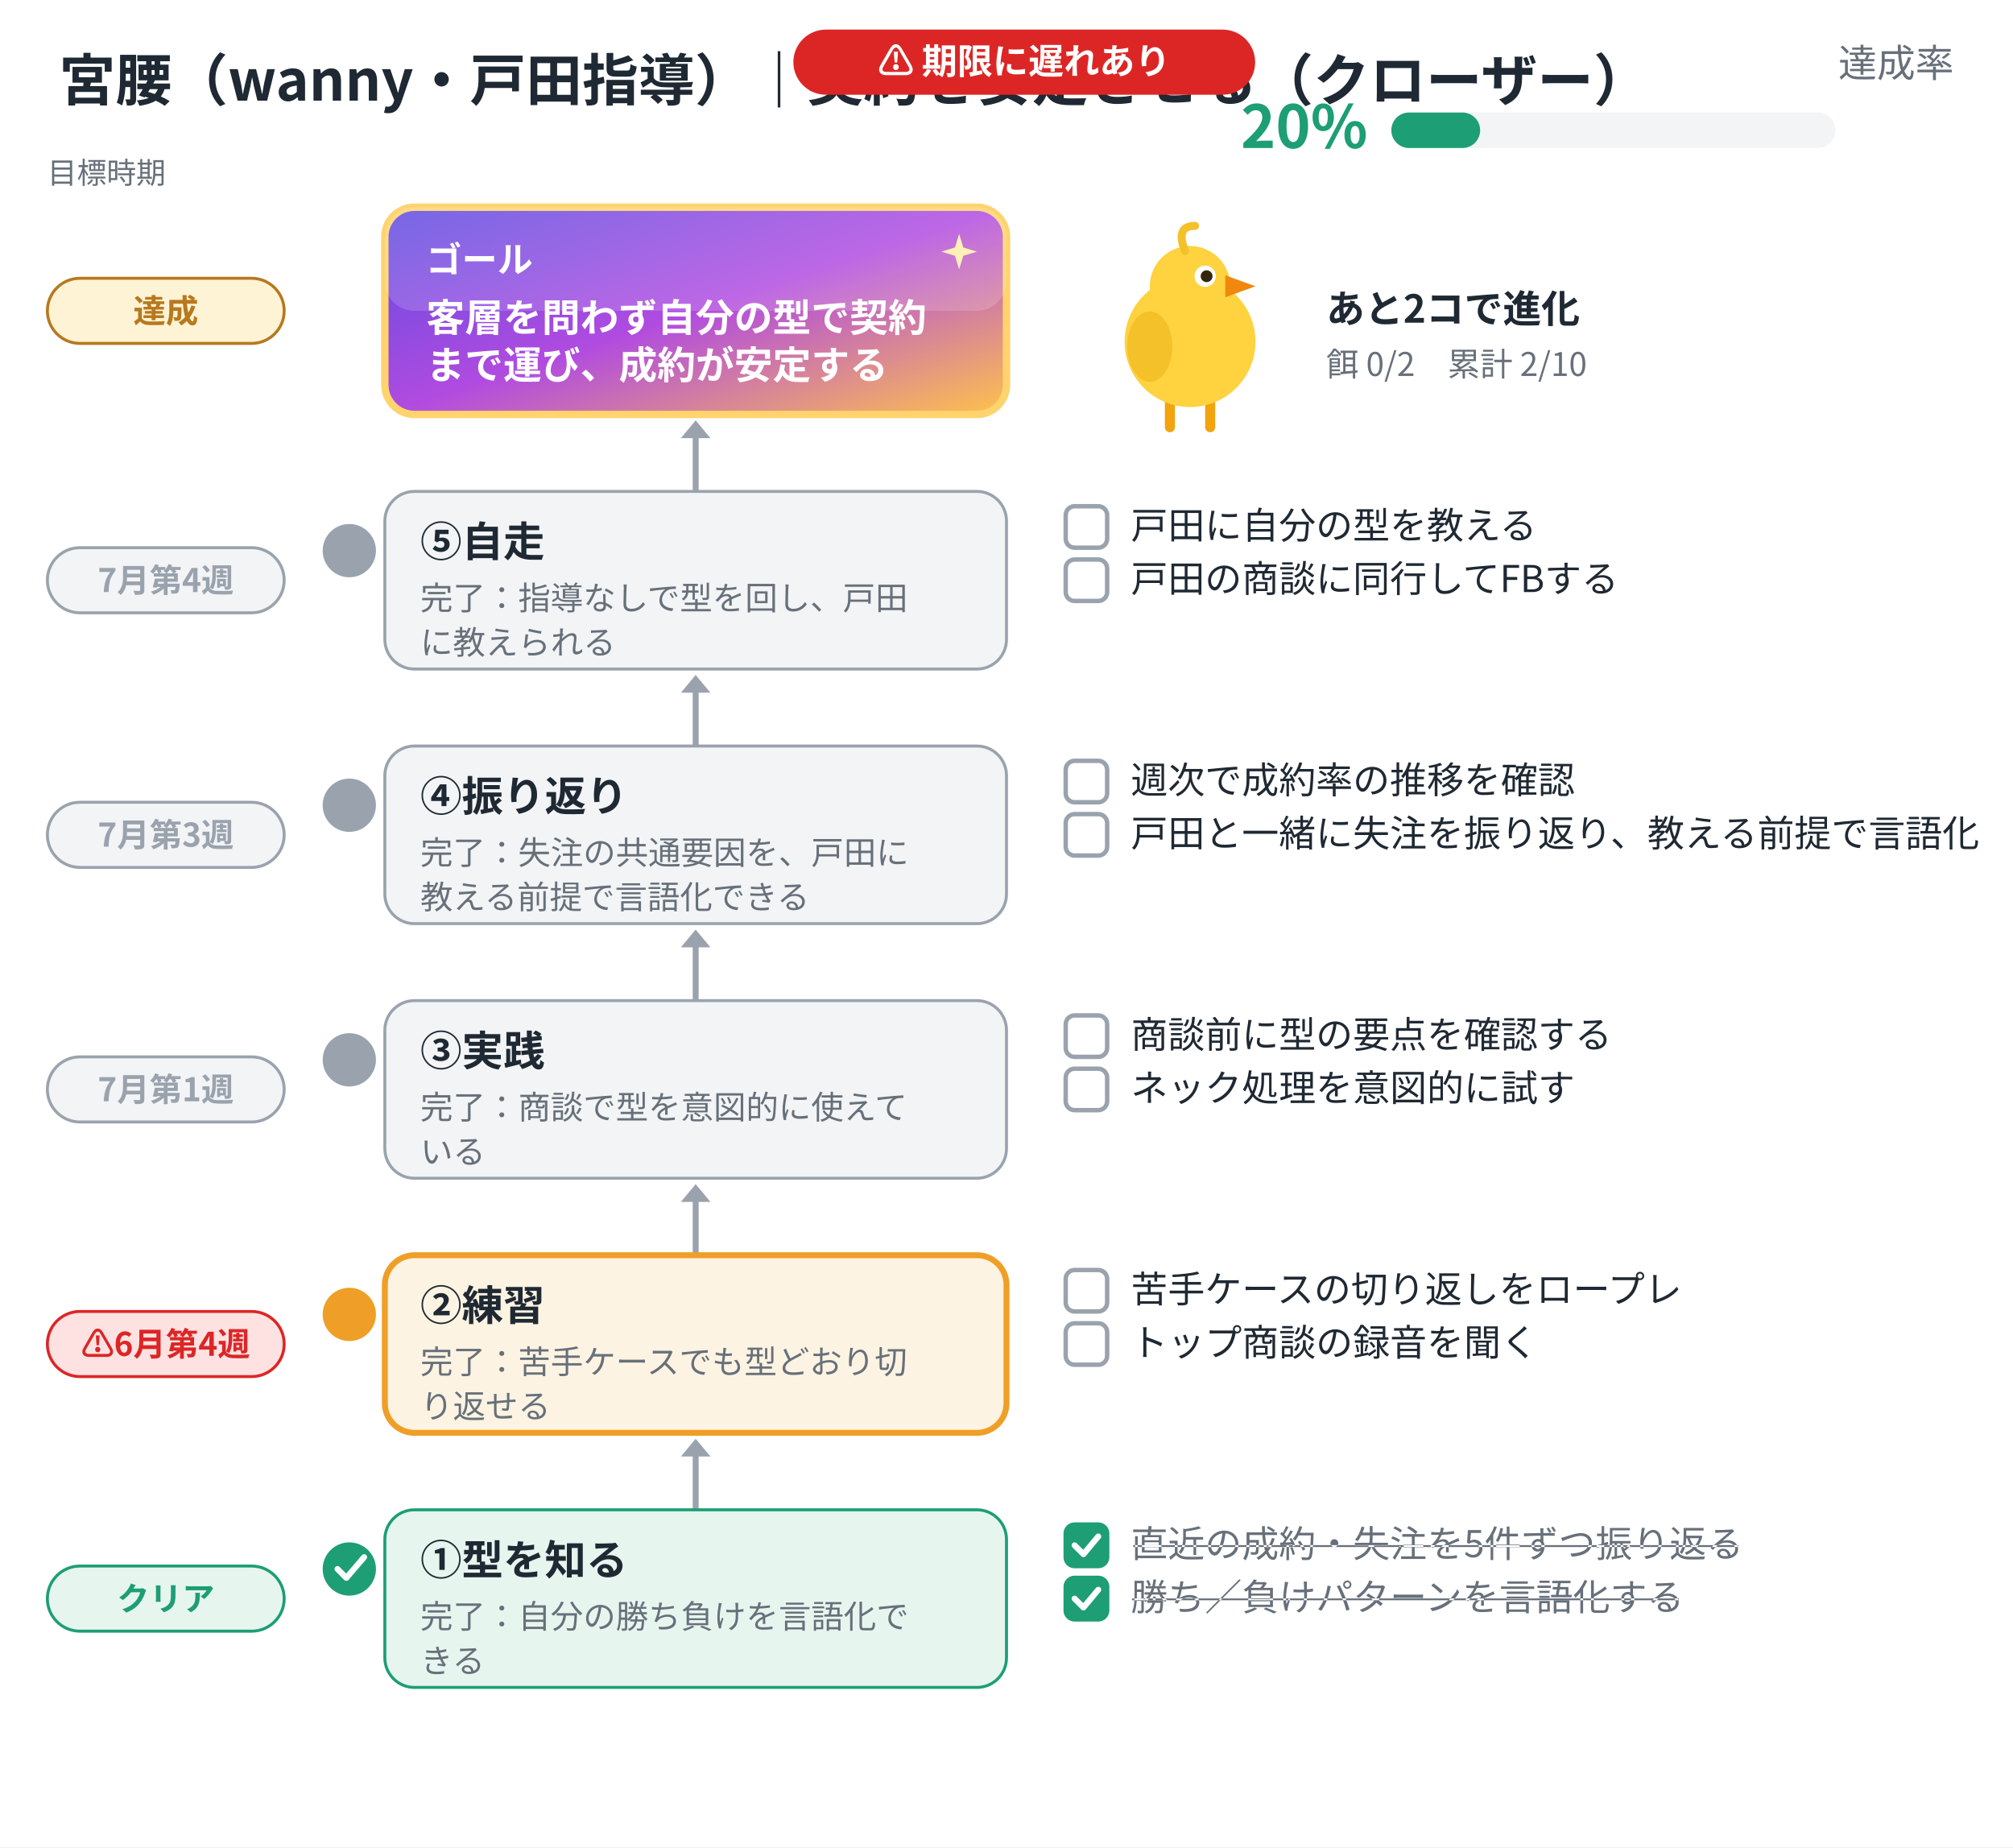
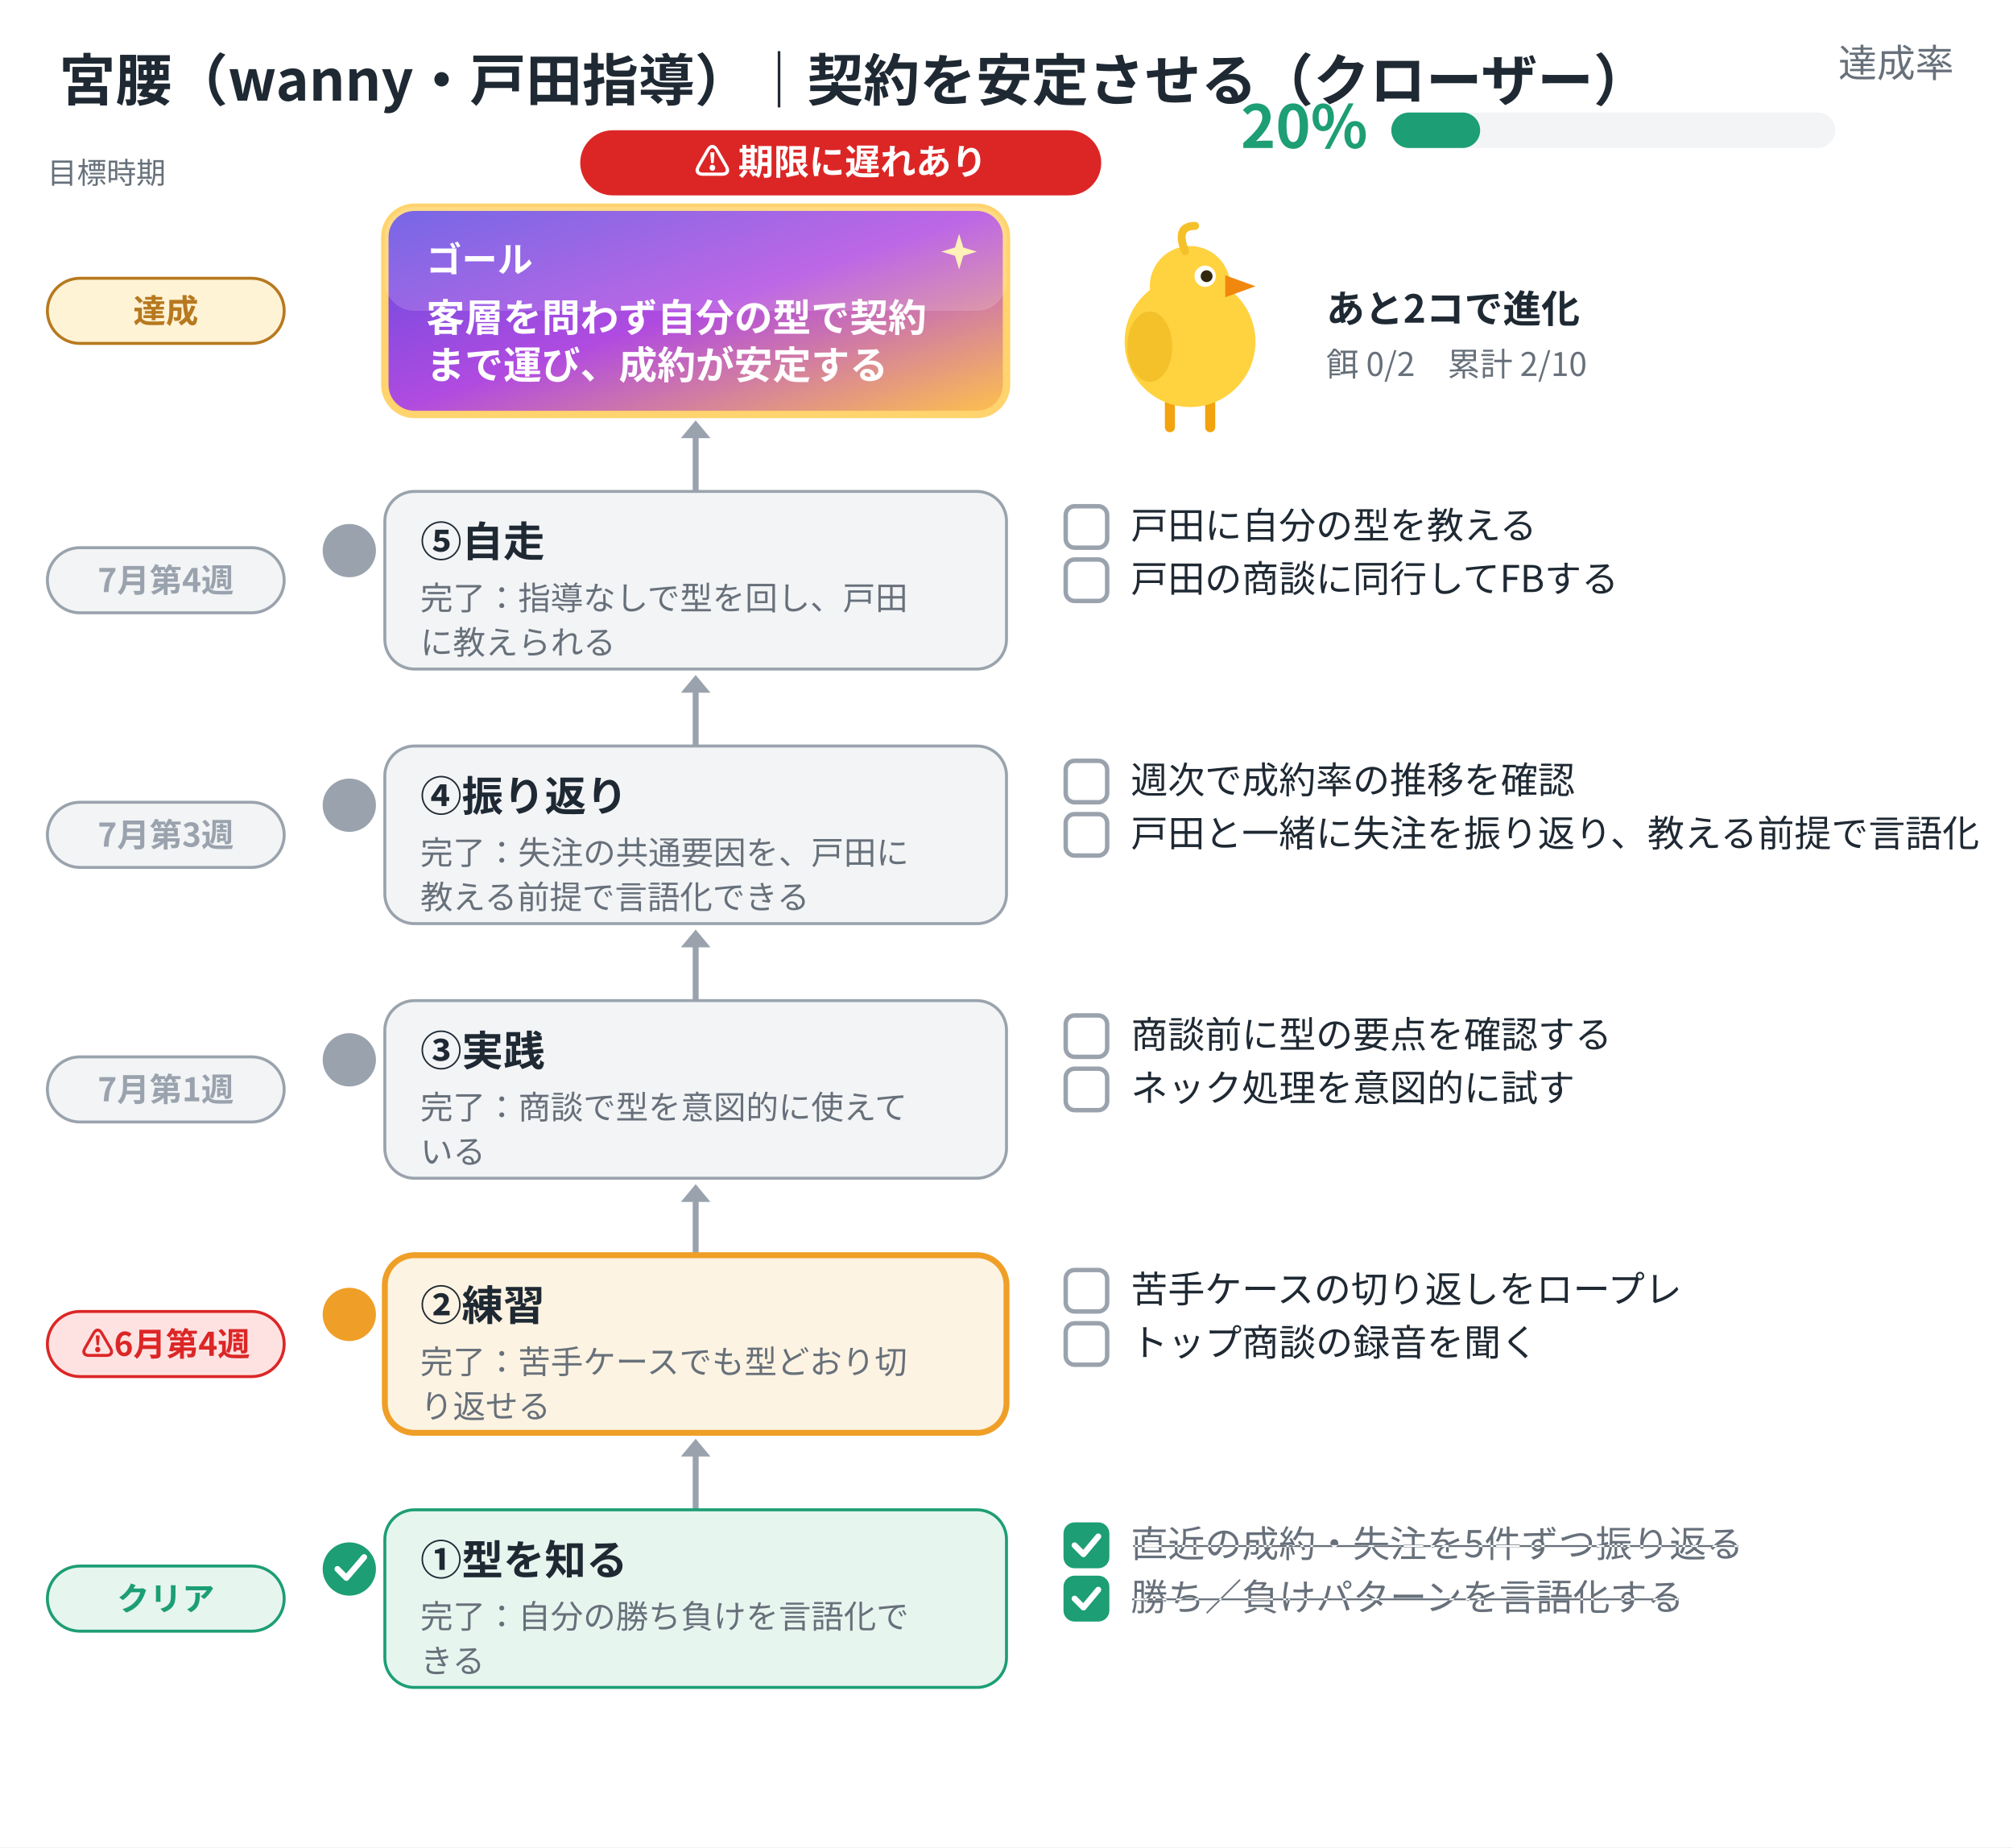
<svg xmlns="http://www.w3.org/2000/svg" viewBox="0 0 680 624" font-family="Hiragino Sans, 'Noto Sans CJK JP', 'Yu Gothic', sans-serif" width="680" height="624">
  <defs>
    <linearGradient id="goalGrad" x1="0" y1="0" x2="1" y2="1">
      <stop offset="0" stop-color="#5B4BE0" />
      <stop offset="0.5" stop-color="#B14BE0" />
      <stop offset="1" stop-color="#FFC24B" />
    </linearGradient>
    <linearGradient id="phx" x1="0" y1="0" x2="0" y2="1">
      <stop offset="0" stop-color="#FFE259" />
      <stop offset="0.5" stop-color="#FF9A00" />
      <stop offset="1" stop-color="#FF3D00" />
    </linearGradient>
    <linearGradient id="phx2" x1="0" y1="0" x2="0" y2="1">
      <stop offset="0" stop-color="#FFF0A0" />
      <stop offset="1" stop-color="#FF7A00" />
    </linearGradient>
    <linearGradient id="hen" x1="0" y1="0" x2="1" y2="1">
      <stop offset="0" stop-color="#37C9B0" />
      <stop offset="0.6" stop-color="#3DA0E8" />
      <stop offset="1" stop-color="#7A5BE0" />
    </linearGradient>
    <linearGradient id="pcock" x1="0" y1="0" x2="0" y2="1">
      <stop offset="0" stop-color="#2BD0C0" />
      <stop offset="0.55" stop-color="#2E8FD0" />
      <stop offset="1" stop-color="#2E4BB0" />
    </linearGradient>
    <linearGradient id="gold" x1="0" y1="0" x2="0" y2="1">
      <stop offset="0" stop-color="#FFF0A8" />
      <stop offset="0.5" stop-color="#F2C230" />
      <stop offset="1" stop-color="#C8901A" />
    </linearGradient>
  </defs>
  <rect x="0" y="0" width="680" height="624" fill="#FFFFFF" />
  <text x="20" y="34" font-size="19" font-weight="700" fill="#1F2933">宮腰（wanny・戸田指導）｜契約を安定させる（クローザー）</text>
  <text x="660" y="26" text-anchor="end" font-size="13" fill="#67707A">達成率</text>
  <text x="462" y="50" text-anchor="end" font-size="20" font-weight="700" fill="#1D9E75">20%</text>
  <rect x="470" y="38" width="150" height="12" rx="6" fill="#F2F4F6" />
  <rect x="470" y="38" width="30" height="12" rx="6" fill="#1D9E75" />
  <rect x="130" y="70" width="210" height="70" rx="10" fill="url(#goalGrad)" stroke="#FFD36E" stroke-width="2.5" />
  <rect x="130" y="70" width="210" height="35.0" rx="10" fill="#FFFFFF" opacity="0.16" />
  <text x="144" y="92" font-size="12" font-weight="700" fill="#FFFFFF">ゴール</text>
  <polygon points="324.0,79.0 325.4,83.6 330.0,85.0 325.4,86.4 324.0,91.0 322.6,86.4 318.0,85.0 322.6,83.6" fill="#FFF1B8" />
  <text x="144" y="112" font-size="13" font-weight="600" fill="#FFFFFF">客層を問わず自分の型で契約</text>
  <text x="144" y="128" font-size="13" font-weight="600" fill="#FFFFFF">まで運び、成約が安定する</text>
  <rect x="16" y="94.0" width="80" height="22" rx="11" fill="#FFF3D6" stroke="#B7791F" stroke-width="1" />
  <text x="56.0" y="109.0" text-anchor="middle" font-size="11" font-weight="700" fill="#B7791F">達成</text>
  <line x1="395.2" y1="134.1" x2="395.2" y2="144.3" stroke="#F2A30D" stroke-width="3.4" stroke-linecap="round" />
  <line x1="408.8" y1="134.1" x2="408.8" y2="144.3" stroke="#F2A30D" stroke-width="3.4" stroke-linecap="round" />
  <circle cx="402.0" cy="115.4" r="22.1" fill="#FFD23F" />
  <ellipse cx="388.4" cy="117.1" rx="7.6" ry="11.9" fill="#F4C12B" />
  <circle cx="402.0" cy="96.7" r="13.6" fill="#FFD23F" />
  <polygon points="413.9,93.0 424.1,96.7 413.9,100.4" fill="#F2870D" />
  <circle cx="407.1" cy="93.3" r="3.6" fill="#FFFFFF" />
  <circle cx="407.6" cy="93.3" r="2.0" fill="#33270D" />
  <path d="M400.3,84.8Q396.9,76.3 403.7,76.3" fill="none" stroke="#F4C12B" stroke-width="2.7" stroke-linecap="round" stroke-linejoin="round" />
  <text x="448" y="109" font-size="13" font-weight="700" fill="#1F2933">あと2コで進化</text>
  <text x="448" y="127" font-size="11" fill="#67707A">餌 0/2　累計 2/10</text>
  <text x="16" y="62" font-size="10" fill="#67707A">目標時期</text>
  <line x1="235.0" y1="166" x2="235.0" y2="146" stroke="#9AA3AD" stroke-width="2" />
  <path d="M230.0,148 L235.0,142 L240.0,148 Z" fill="#9AA3AD" />
  <rect x="130" y="166" width="210" height="60" rx="10" fill="#F2F4F6" stroke="#9AA3AD" stroke-width="1" />
  <circle cx="118" cy="186" r="9" fill="#9AA3AD" />
  <text x="142" y="188" font-size="14" font-weight="700" fill="#1F2933">⑤自走</text>
  <text x="142" y="206" font-size="11" fill="#67707A">完了：指導なしで型を回し、戸田</text>
  <text x="142" y="221" font-size="11" fill="#67707A">に教えられる</text>
  <rect x="16" y="185.0" width="80" height="22" rx="11" fill="#F2F4F6" stroke="#9AA3AD" stroke-width="1" />
  <text x="56.0" y="200.0" text-anchor="middle" font-size="11" font-weight="700" fill="#9AA3AD">7月第4週</text>
  <rect x="360" y="171" width="14" height="14" rx="3" fill="#fff" stroke="#9AA3AD" stroke-width="1.5" />
  <text x="382" y="182" font-size="12.5" fill="#1F2933">戸田に自分の型を教える</text>
  <rect x="360" y="189" width="14" height="14" rx="3" fill="#fff" stroke="#9AA3AD" stroke-width="1.5" />
  <text x="382" y="200" font-size="12.5" fill="#1F2933">戸田の商談に同行してFBする</text>
  <line x1="235.0" y1="252" x2="235.0" y2="232" stroke="#9AA3AD" stroke-width="2" />
  <path d="M230.0,234 L235.0,228 L240.0,234 Z" fill="#9AA3AD" />
  <rect x="130" y="252" width="210" height="60" rx="10" fill="#F2F4F6" stroke="#9AA3AD" stroke-width="1" />
  <circle cx="118" cy="272" r="9" fill="#9AA3AD" />
  <text x="142" y="274" font-size="14" font-weight="700" fill="#1F2933">④振り返り</text>
  <text x="142" y="292" font-size="11" fill="#67707A">完了：失注の共通要因を、戸田に</text>
  <text x="142" y="307" font-size="11" fill="#67707A">教える前提で言語化できる</text>
  <rect x="16" y="271.0" width="80" height="22" rx="11" fill="#F2F4F6" stroke="#9AA3AD" stroke-width="1" />
  <text x="56.0" y="286.0" text-anchor="middle" font-size="11" font-weight="700" fill="#9AA3AD">7月第3週</text>
  <rect x="360" y="257" width="14" height="14" rx="3" fill="#fff" stroke="#9AA3AD" stroke-width="1.5" />
  <text x="382" y="268" font-size="12.5" fill="#1F2933">週次で成約率の推移を確認</text>
  <rect x="360" y="275" width="14" height="14" rx="3" fill="#fff" stroke="#9AA3AD" stroke-width="1.5" />
  <text x="382" y="286" font-size="12.5" fill="#1F2933">戸田と一緒に失注を振り返り、教える前提で言語化</text>
  <line x1="235.0" y1="338" x2="235.0" y2="318" stroke="#9AA3AD" stroke-width="2" />
  <path d="M230.0,320 L235.0,314 L240.0,320 Z" fill="#9AA3AD" />
  <rect x="130" y="338" width="210" height="60" rx="10" fill="#F2F4F6" stroke="#9AA3AD" stroke-width="1" />
  <circle cx="118" cy="358" r="9" fill="#9AA3AD" />
  <text x="142" y="360" font-size="14" font-weight="700" fill="#1F2933">③実践</text>
  <text x="142" y="378" font-size="11" fill="#67707A">完了：商談で型を意図的に使えて</text>
  <text x="142" y="393" font-size="11" fill="#67707A">いる</text>
  <rect x="16" y="357.0" width="80" height="22" rx="11" fill="#F2F4F6" stroke="#9AA3AD" stroke-width="1" />
  <text x="56.0" y="372.0" text-anchor="middle" font-size="11" font-weight="700" fill="#9AA3AD">7月第1週</text>
  <rect x="360" y="343" width="14" height="14" rx="3" fill="#fff" stroke="#9AA3AD" stroke-width="1.5" />
  <text x="382" y="354" font-size="12.5" fill="#1F2933">商談前に型の要点を確認する</text>
  <rect x="360" y="361" width="14" height="14" rx="3" fill="#fff" stroke="#9AA3AD" stroke-width="1.5" />
  <text x="382" y="372" font-size="12.5" fill="#1F2933">ネック処理を意図的に試す</text>
  <line x1="235.0" y1="424" x2="235.0" y2="404" stroke="#9AA3AD" stroke-width="2" />
  <path d="M230.0,406 L235.0,400 L240.0,406 Z" fill="#9AA3AD" />
  <rect x="130" y="424" width="210" height="60" rx="10" fill="#FDF3E2" stroke="#EF9F27" stroke-width="2" />
  <circle cx="118" cy="444" r="9" fill="#EF9F27" />
  <text x="142" y="446" font-size="14" font-weight="700" fill="#1F2933">②練習</text>
  <text x="142" y="464" font-size="11" fill="#67707A">完了：苦手ケースでも型どおり切</text>
  <text x="142" y="479" font-size="11" fill="#67707A">り返せる</text>
  <rect x="16" y="443.0" width="80" height="22" rx="11" fill="#FEE2E2" stroke="#DC2626" stroke-width="1" />
  <text x="56.0" y="458.0" text-anchor="middle" font-size="11" font-weight="700" fill="#DC2626">⚠6月第4週</text>
  <rect x="360" y="429" width="14" height="14" rx="3" fill="#fff" stroke="#9AA3AD" stroke-width="1.5" />
  <text x="382" y="440" font-size="12.5" fill="#1F2933">苦手ケースの切り返しをロープレ</text>
  <rect x="360" y="447" width="14" height="14" rx="3" fill="#fff" stroke="#9AA3AD" stroke-width="1.5" />
  <text x="382" y="458" font-size="12.5" fill="#1F2933">トップ商談の録音を聞く</text>
  <line x1="235.0" y1="510" x2="235.0" y2="490" stroke="#9AA3AD" stroke-width="2" />
  <path d="M230.0,492 L235.0,486 L240.0,492 Z" fill="#9AA3AD" />
  <rect x="130" y="510" width="210" height="60" rx="10" fill="#E7F5EF" stroke="#1D9E75" stroke-width="1" />
  <circle cx="118" cy="530" r="9" fill="#1D9E75" />
  <path d="M114,530 l3,3 l6,-7" fill="none" stroke="#fff" stroke-width="2" stroke-linecap="round" stroke-linejoin="round" />
  <text x="142" y="532" font-size="14" font-weight="700" fill="#1F2933">①型を知る</text>
  <text x="142" y="550" font-size="11" fill="#67707A">完了：自分の勝ち負けを言語化で</text>
  <text x="142" y="565" font-size="11" fill="#67707A">きる</text>
  <rect x="16" y="529.0" width="80" height="22" rx="11" fill="#E7F5EF" stroke="#1D9E75" stroke-width="1" />
  <text x="56.0" y="544.0" text-anchor="middle" font-size="11" font-weight="700" fill="#1D9E75">クリア</text>
  <rect x="360" y="515" width="14" height="14" rx="3" fill="#1D9E75" stroke="#1D9E75" stroke-width="1.5" />
  <path d="M363,522 l3,3 l5,-6" fill="none" stroke="#fff" stroke-width="2" stroke-linecap="round" stroke-linejoin="round" />
  <text x="382" y="526" font-size="12.5" fill="#67707A" text-decoration="line-through">直近の成約・失注を5件ずつ振り返る</text>
  <rect x="360" y="533" width="14" height="14" rx="3" fill="#1D9E75" stroke="#1D9E75" stroke-width="1.5" />
  <path d="M363,540 l3,3 l5,-6" fill="none" stroke="#fff" stroke-width="2" stroke-linecap="round" stroke-linejoin="round" />
  <text x="382" y="544" font-size="12.5" fill="#67707A" text-decoration="line-through">勝ち／負けパターンを言語化する</text>
-   <rect x="268" y="10" width="156" height="22" rx="11" fill="#DC2626" />
-   <text x="346.0" y="25" text-anchor="middle" font-size="12" font-weight="700" fill="#FFFFFF">⚠ 期限に遅れあり</text>
+   <rect x="196" y="44" width="176" height="22" rx="11" fill="#DC2626" />
+   <text x="284.0" y="59" text-anchor="middle" font-size="12" font-weight="700" fill="#FFFFFF">⚠ 期限に遅れあり</text>
</svg>
